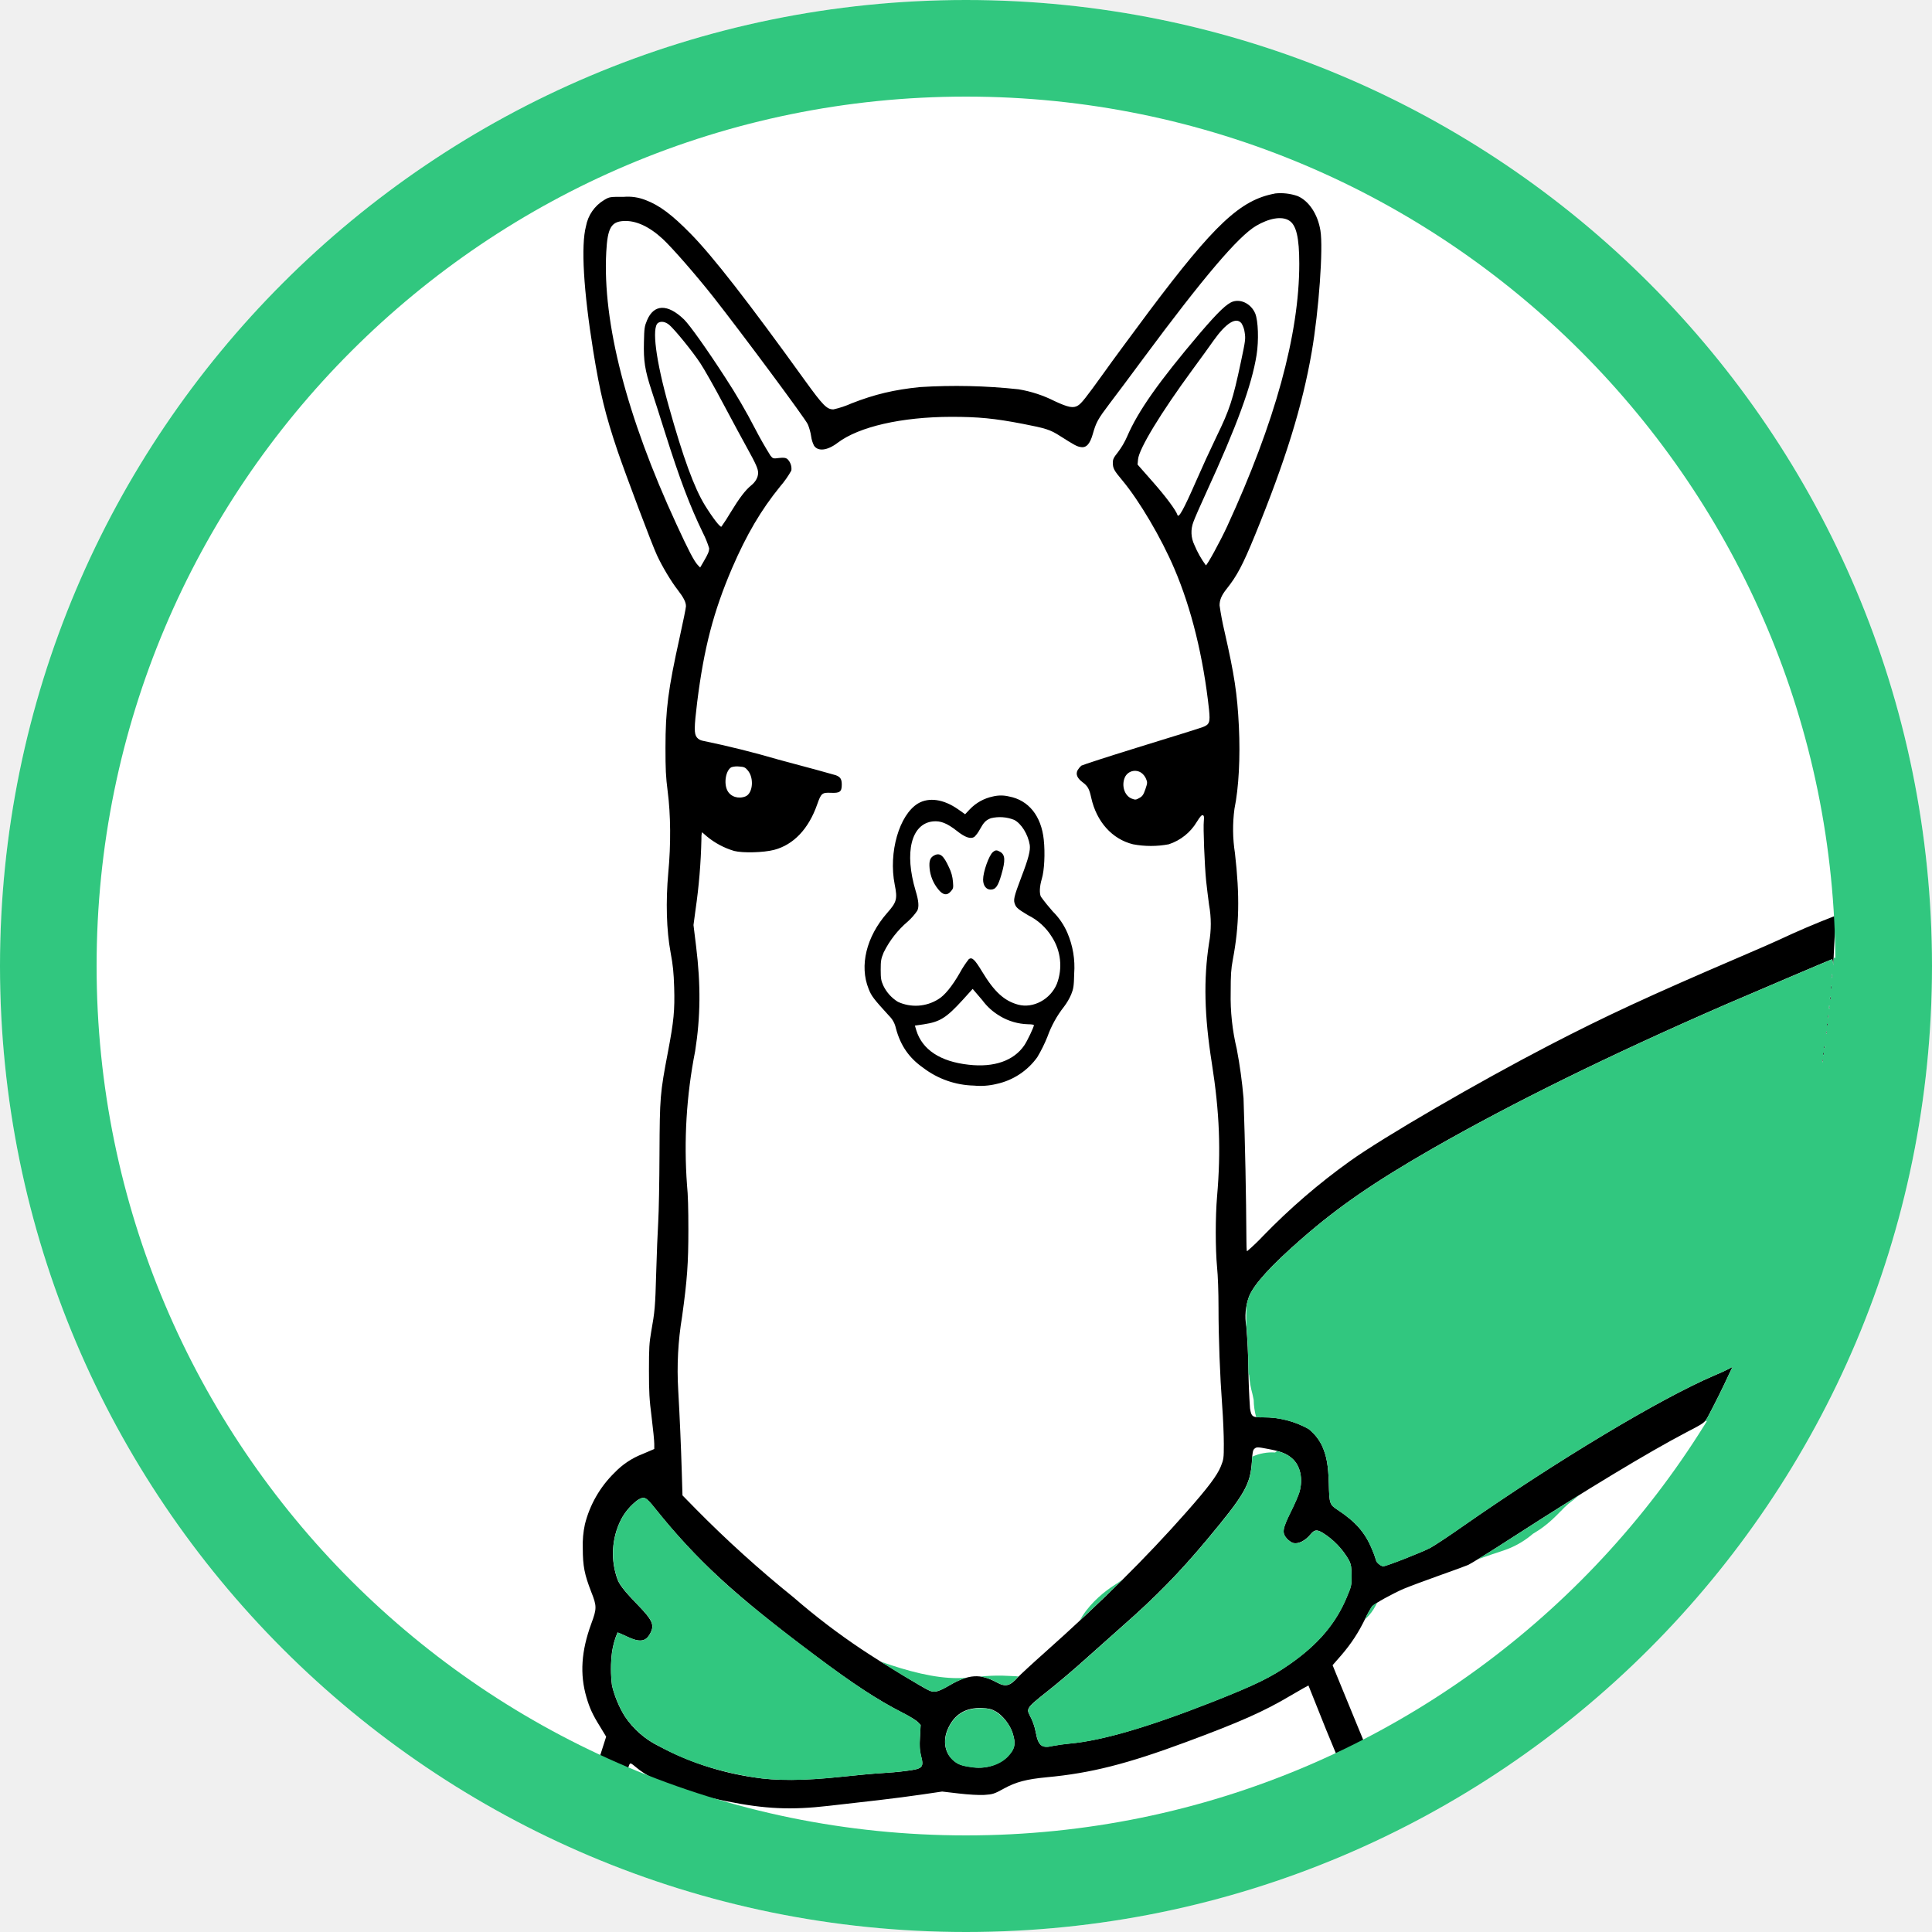
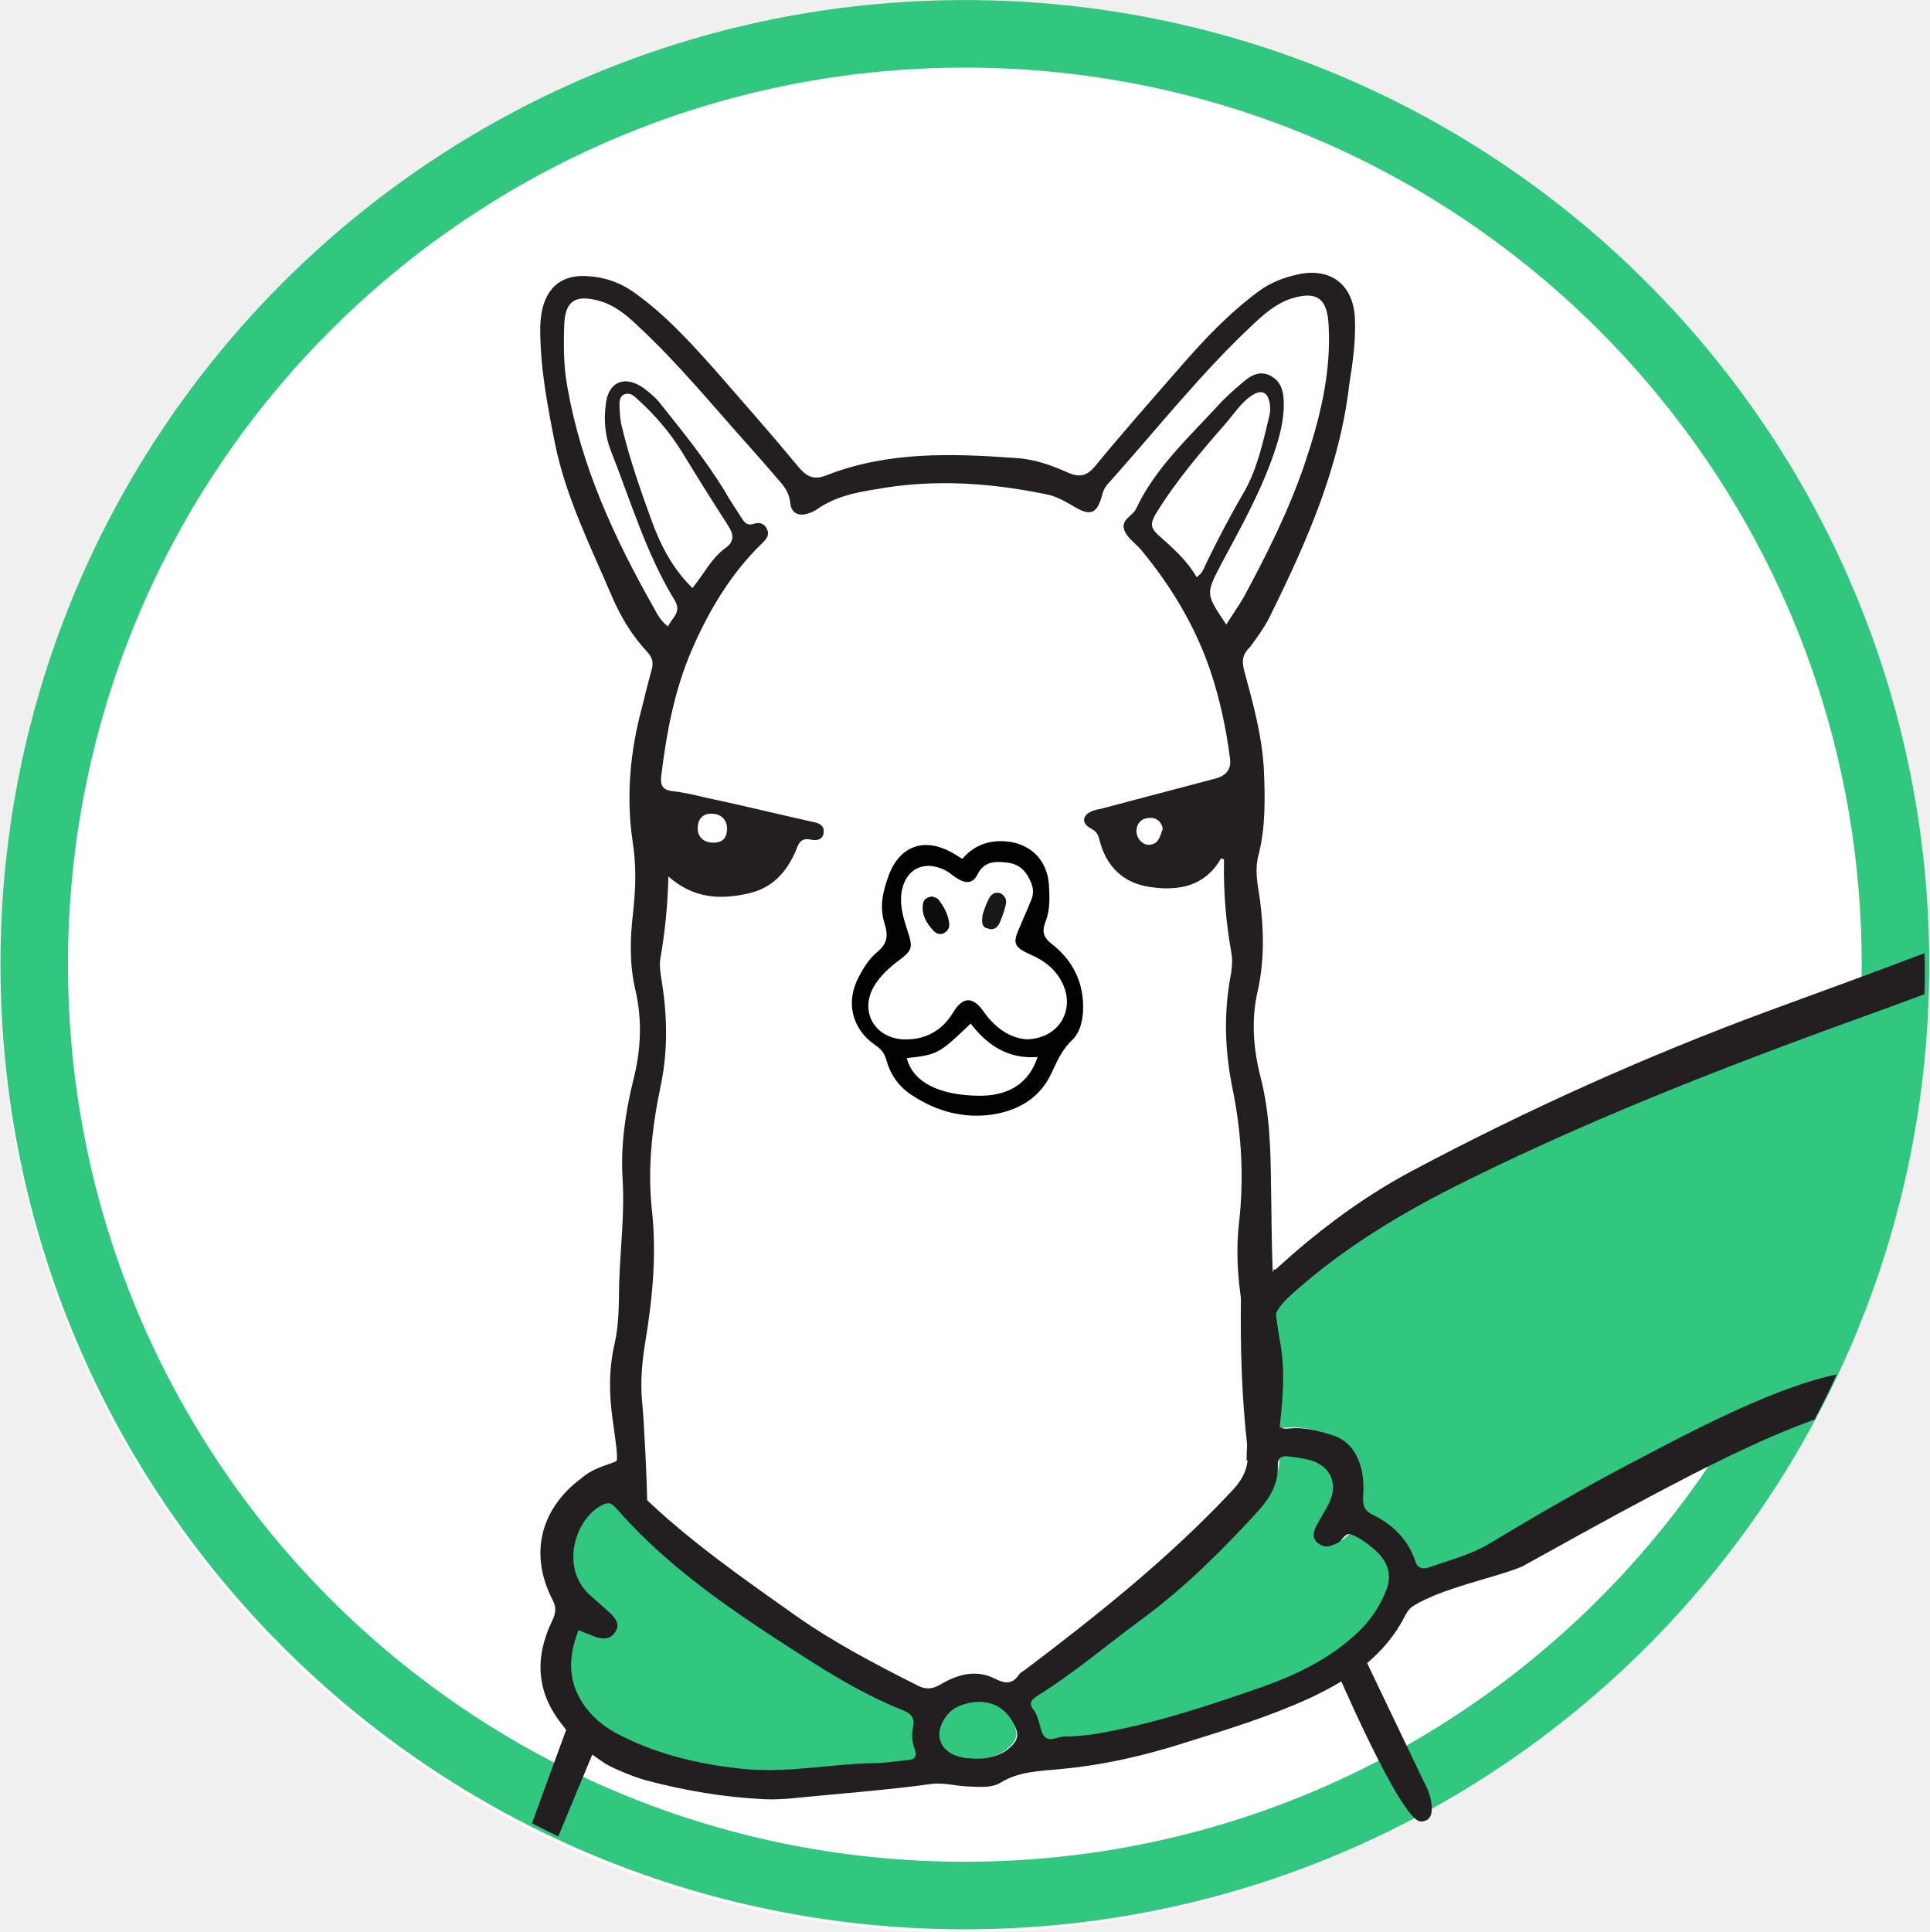
- <svg xmlns="http://www.w3.org/2000/svg" fill="none" viewBox="0 0 20 20">
-   <circle cx="10" cy="10" r="10" fill="#fff" />
-   <path fill="#000" fill-rule="evenodd" d="M13.196 2.004c-.356.066-.625.319-1.3 1.218-.171.23-.384.517-.47.639-.187.26-.231.315-.267.337-.048.03-.1.02-.24-.045a1.3 1.3 0 0 0-.375-.123 6 6 0 0 0-1.02-.023c-.267.027-.47.075-.707.168a1 1 0 0 1-.189.063c-.069 0-.108-.04-.296-.3-.584-.811-.954-1.286-1.181-1.517-.196-.2-.325-.296-.468-.35a.5.5 0 0 0-.229-.033c-.139-.001-.146 0-.199.032a.4.4 0 0 0-.189.272c-.053.2-.026.662.075 1.291.07.433.125.66.253 1.038.084.246.358.974.407 1.077.053.115.147.272.212.355.064.083.088.13.088.173 0 .016-.029.158-.064.317-.121.545-.148.753-.148 1.147 0 .224.003.298.023.454.031.239.034.546.006.84-.027.3-.019.596.024.826.025.135.032.207.037.361.007.238-.004.35-.063.661-.084.44-.086.473-.089 1.063-.001.288-.007.604-.013.703-.006.1-.016.335-.021.523-.01.36-.014.401-.052.616-.02.117-.023.165-.023.4 0 .23.004.299.028.487.015.12.027.243.027.273V15l-.119.051a.8.8 0 0 0-.293.195 1.13 1.13 0 0 0-.306.533 1 1 0 0 0-.022.249c0 .185.018.272.087.45.059.148.059.174.001.33-.104.283-.12.524-.05.762.032.11.063.179.139.301l.065.107-.04.125c-.152.47-.238.753-.235.764.004.013.245.14.251.132.002-.003.06-.163.129-.357.069-.195.13-.363.135-.375.01-.02.015-.018.076.033.165.138.486.257.928.346.402.081.67.093 1.06.048l.517-.059c.137-.016.34-.042.453-.059l.204-.03.171.02c.102.012.21.018.265.015.088-.006.102-.01.202-.065.127-.07.236-.098.446-.118.453-.042.829-.137 1.443-.365.555-.206.8-.314 1.08-.48.1-.059.184-.106.185-.105l.094.235c.104.267.283.693.358.851l.05.108.087-.054.128-.082.041-.028-.047-.119-.212-.513-.206-.502-.043-.106.09-.103c.103-.12.178-.234.25-.383a1 1 0 0 1 .069-.124c.029-.03.21-.13.325-.18.06-.025.223-.086.361-.135.139-.049.277-.1.309-.113.03-.014.24-.144.464-.289.746-.482 1.403-.879 1.791-1.082.188-.098.19-.099.225-.161a9 9 0 0 0 .22-.443l.037-.077-.027.016a2 2 0 0 1-.163.075c-.561.24-1.627.88-2.609 1.565-.141.099-.29.198-.332.22-.086.045-.455.19-.486.19-.024 0-.074-.042-.074-.062a1 1 0 0 0-.045-.121c-.07-.168-.168-.279-.354-.402-.082-.054-.085-.063-.09-.272-.006-.19-.022-.282-.07-.39a.5.5 0 0 0-.14-.175.95.95 0 0 0-.468-.12c-.112.003-.124-.005-.138-.093a8 8 0 0 1-.017-.416 6 6 0 0 0-.021-.43.6.6 0 0 1 .028-.312c.051-.127.229-.322.544-.597.38-.332.749-.586 1.353-.933.832-.476 1.853-.978 3.04-1.494.269-.116 1.095-.468 1.1-.468 0 0 .005.017.008.038q.004.053.005-.009c0-.025.006-.142.012-.258A2 2 0 0 0 19 9.48a9 9 0 0 0-.59.252c-.021.01-.2.09-.398.174-.939.403-1.389.611-1.975.915-.733.38-1.715.95-2.064 1.2a6.6 6.6 0 0 0-.898.774 2 2 0 0 1-.16.153c-.009.015-.011-.004-.012-.097a53 53 0 0 0-.03-1.482 5 5 0 0 0-.07-.51 2.3 2.3 0 0 1-.063-.587c0-.185.004-.24.022-.337.067-.353.073-.661.022-1.104a1.6 1.6 0 0 1-.005-.458c.045-.22.061-.532.046-.851-.017-.342-.046-.533-.15-.99a3 3 0 0 1-.05-.265c0-.056.02-.105.074-.172.107-.135.166-.246.293-.556.314-.768.49-1.334.587-1.896.074-.429.12-1.074.09-1.256-.027-.168-.118-.306-.235-.357a.54.54 0 0 0-.237-.027m.146.279c.076.045.107.176.107.45 0 .727-.25 1.639-.748 2.72-.071.153-.206.4-.219.4a1 1 0 0 1-.118-.209.3.3 0 0 1-.011-.24c.011-.032.07-.168.132-.302.317-.69.472-1.112.522-1.426.024-.152.017-.354-.014-.43-.041-.096-.141-.15-.228-.124-.065.02-.155.107-.346.33-.424.5-.639.804-.753 1.07a.8.8 0 0 1-.094.16c-.044.055-.053.073-.053.108 0 .059.011.08.1.186.174.209.4.591.536.91.178.415.301.917.36 1.463.013.13.005.153-.068.18-.026.01-.314.1-.64.2-.325.1-.601.19-.614.198a.2.2 0 0 0-.038.046q-.034.062.05.125c.054.04.07.068.09.16.055.25.217.43.433.483a1 1 0 0 0 .37 0 .53.53 0 0 0 .291-.233c.033-.053.05-.073.062-.068s.014.018.01.06c-.008.062.008.466.024.621.006.059.02.17.03.246a1.1 1.1 0 0 1 0 .397c-.058.374-.049.752.029 1.244.08.509.095.905.054 1.379-.018.21-.018.54 0 .732.009.087.015.261.015.412 0 .327.015.713.038 1.022.01.131.017.31.017.395 0 .15-.002.16-.031.233-.039.095-.13.217-.358.475-.415.47-.885.936-1.476 1.462-.124.11-.242.22-.264.243-.086.096-.13.106-.224.055-.167-.091-.287-.084-.484.03-.117.068-.155.078-.209.057-.052-.02-.498-.291-.7-.426a7 7 0 0 1-.708-.54 12 12 0 0 1-1.011-.914l-.139-.142-.007-.235a33 33 0 0 0-.037-.853 3.4 3.4 0 0 1 .04-.763c.053-.382.065-.552.065-.9 0-.216-.004-.365-.014-.46a5.2 5.2 0 0 1 .084-1.387c.056-.355.059-.687.01-1.086l-.027-.22.021-.157a6 6 0 0 0 .061-.73.3.3 0 0 1 .005-.073c.003 0 .026.02.052.043a.8.8 0 0 0 .282.15c.09.023.305.017.413-.011.202-.053.358-.217.447-.472.04-.114.05-.123.141-.119.093.004.113-.01.113-.085 0-.056-.014-.079-.062-.097-.018-.006-.285-.08-.595-.162a10 10 0 0 0-.784-.195.1.1 0 0 1-.058-.033c-.031-.037-.03-.102.002-.365.07-.561.169-.94.362-1.39.15-.347.3-.602.497-.844a1 1 0 0 0 .116-.165.14.14 0 0 0-.042-.12c-.018-.013-.037-.015-.085-.01-.06.008-.064.007-.089-.024a4 4 0 0 1-.158-.277 6 6 0 0 0-.311-.533c-.185-.286-.365-.54-.426-.6-.17-.164-.312-.16-.383.009-.026.062-.029.08-.032.226-.005.195.01.289.077.495.027.081.09.278.14.437.155.491.258.762.393 1.041a1 1 0 0 1 .065.16c0 .033-.01.058-.058.14l-.035.06-.025-.026c-.038-.04-.098-.156-.22-.421-.516-1.116-.767-2.09-.727-2.82.013-.246.05-.312.177-.32s.266.055.407.185c.101.094.346.375.526.603.29.369.953 1.261.976 1.316.014.031.03.087.035.125a.3.3 0 0 0 .03.097c.042.062.139.05.244-.03.22-.167.663-.268 1.177-.269.281 0 .447.016.742.073.237.046.282.06.383.125.15.095.176.11.216.115.056.01.094-.032.123-.133.035-.124.052-.155.176-.319.064-.084.22-.292.345-.462.624-.842.985-1.267 1.17-1.376.136-.08.265-.102.34-.056m-.491 1.065a.24.24 0 0 1 .033.096c.01.065.008.081-.04.307-.082.387-.116.491-.25.766a15 15 0 0 0-.216.471c-.125.285-.178.382-.19.344-.015-.048-.121-.191-.258-.346l-.155-.176.005-.054c.01-.11.236-.482.565-.93.085-.115.182-.25.217-.3.13-.183.234-.247.289-.178m-5.923.017c.06.052.24.274.32.395.04.06.15.254.243.43.094.177.204.38.244.452.089.16.112.214.112.253 0 .047-.026.094-.072.131-.061.05-.122.13-.215.283a2 2 0 0 1-.093.144c-.012.01-.09-.091-.17-.22-.111-.18-.226-.494-.374-1.023-.135-.478-.179-.82-.112-.866.031-.021.077-.013.117.021m.811 4.61c.068.078.054.238-.022.27-.074.03-.155.004-.188-.06-.04-.077-.016-.212.042-.242a.2.2 0 0 1 .08-.007c.05.003.063.009.088.039m4.076.027c.018.012.04.04.048.062.015.036.015.042-.007.107-.02.057-.03.073-.063.091-.035.02-.042.02-.079.006-.075-.03-.108-.136-.07-.221a.115.115 0 0 1 .171-.045m-1.537.244a.46.46 0 0 0-.239.132l-.049.052-.074-.052c-.149-.104-.3-.126-.413-.06-.195.117-.308.508-.242.84.03.15.021.182-.08.296-.214.245-.287.544-.19.784.029.074.051.103.212.279a.25.25 0 0 1 .07.128c.048.18.136.307.283.41a.9.9 0 0 0 .525.184.7.7 0 0 0 .234-.017.7.7 0 0 0 .422-.277 1.5 1.5 0 0 0 .105-.212 1.1 1.1 0 0 1 .171-.31.6.6 0 0 0 .075-.128c.024-.06.028-.086.031-.216a.9.9 0 0 0-.07-.42.7.7 0 0 0-.152-.223 2 2 0 0 1-.123-.153c-.017-.038-.013-.108.01-.185.026-.086.035-.265.02-.405-.026-.246-.157-.409-.36-.447a.35.35 0 0 0-.166 0m.219.242c.075.038.144.15.162.26.008.056-.013.14-.086.33-.08.211-.086.24-.066.287.012.032.037.052.134.11a.6.6 0 0 1 .247.225.54.54 0 0 1 .052.485c-.067.162-.246.258-.402.216-.143-.039-.246-.133-.371-.34-.077-.127-.104-.154-.138-.132a1 1 0 0 0-.094.143c-.079.138-.158.235-.223.273a.44.44 0 0 1-.418.027.4.4 0 0 1-.151-.168c-.023-.051-.027-.073-.027-.164 0-.093.003-.112.031-.18a1 1 0 0 1 .25-.32.6.6 0 0 0 .098-.112c.019-.041.014-.102-.017-.204-.12-.4-.046-.696.179-.72.079-.008.146.019.247.098.085.068.142.087.181.063a.3.3 0 0 0 .055-.074c.043-.078.064-.1.117-.12a.4.4 0 0 1 .24.017m-.22.334c-.04.033-.101.204-.101.284 0 .062.031.104.078.104.052 0 .077-.035.112-.157.042-.145.039-.202-.012-.233-.036-.021-.05-.021-.077.002m-.605.033c-.044.022-.057.056-.05.134a.4.4 0 0 0 .088.216q.074.095.134.021c.024-.027.025-.036.02-.097a.4.4 0 0 0-.041-.149c-.056-.123-.093-.154-.151-.125m9.292 1.255q0 .031.005.014a.1.1 0 0 0 0-.034q-.006-.01-.006.02m-.01.116q0 .03.005.015a.1.1 0 0 0 0-.035q-.006-.01-.005.02m-8.6.295a.6.6 0 0 0 .287.083c.034 0 .062.004.062.009 0 .02-.069.165-.1.21-.109.159-.313.23-.575.2-.294-.032-.482-.156-.543-.358l-.014-.047.09-.013c.17-.026.234-.066.405-.253l.103-.114.1.117a.6.6 0 0 0 .186.166m8.59-.184q0 .025.004.014a.05.05 0 0 0 0-.029q-.005-.01-.005.015m-.01.093q0 .025.004.014a.05.05 0 0 0 0-.029q-.004-.01-.005.015m-.01.093q0 .025.004.014a.05.05 0 0 0 0-.029q-.004-.01-.005.015m-.011.088q0 .02.006.007.004-.015-.001-.023-.006-.005-.005.016m-.01.081q0 .02.006.007c.003-.008.002-.018-.001-.022q-.005-.004-.005.015m-.02.151q0 .02.006.007c.003-.008.002-.018-.001-.022q-.006-.005-.005.015m-.01.07q0 .02.006.007.004-.015 0-.023-.007-.004-.006.016m-.01.07q0 .02.006.006a.03.03 0 0 0 0-.022q-.006-.005-.006.015M13.13 15c.127.024.187.047.243.095.088.074.119.216.077.355-.01.033-.05.126-.09.205-.086.175-.091.214-.037.274.019.02.048.04.064.044.054.013.125-.023.18-.09.04-.048.064-.051.123-.017a.8.8 0 0 1 .277.29c.02.043.023.07.024.156 0 .103-.001.107-.052.228-.113.268-.293.48-.58.682-.202.142-.356.217-.811.397-.662.26-1.14.4-1.473.43a2 2 0 0 0-.179.025c-.11.027-.148-.003-.173-.137a.6.6 0 0 0-.066-.185c-.033-.065-.021-.08.181-.24.103-.081.284-.234.401-.34l.385-.343c.343-.302.577-.541.86-.878.405-.485.46-.581.476-.828.005-.087.01-.112.025-.125.024-.02.03-.02.145.002m-6.351.612c.432.539.824.899 1.654 1.522.405.303.652.464.91.596.072.036.143.08.158.096l.029.031-.007.128c-.005.1-.003.14.01.186.033.126.021.139-.15.161-.07.01-.19.02-.263.024s-.262.021-.418.038c-.377.04-.672.042-.899.005a3 3 0 0 1-.978-.321.9.9 0 0 1-.358-.312 1.1 1.1 0 0 1-.132-.319 1.4 1.4 0 0 1 0-.341.8.8 0 0 1 .058-.207c.004 0 .047.019.096.042.134.064.197.055.243-.034.045-.085.022-.136-.127-.29-.13-.134-.184-.2-.21-.26a.78.78 0 0 1 .034-.627.6.6 0 0 1 .17-.2c.07-.043.084-.037.18.082m3.53 2.105c.07.04.147.138.173.222.037.113.025.166-.054.248a.44.44 0 0 1-.372.105c-.104-.014-.143-.029-.191-.072-.085-.076-.106-.201-.054-.32q.1-.23.356-.218c.07.003.098.01.141.035" clip-rule="evenodd" />
-   <circle cx="10" cy="10" r="9.5" stroke="#31c77f" />
-   <path fill="#31c77f" fill-rule="evenodd" d="M12.905 13.51a.5.5 0 0 1 .025-.088c.051-.127.229-.322.544-.597.38-.332.749-.586 1.353-.933.832-.476 1.853-.978 3.04-1.494.269-.116 1.095-.468 1.1-.468 0 0 .005.017.008.038q.004.053.005-.009l.003-.046a.5.5 0 0 1 .411.607 2 2 0 0 1-.046.157c-.037.11-.107.262-.18.403l.038.085.004.008c.035.078.092.204.122.327.024.098.089.424-.179.663a.5.5 0 0 1-.126.083 1 1 0 0 1 .001.233l-.006.043c-.02.15-.051.397-.105.633a2.5 2.5 0 0 1-.126.405 1.03 1.03 0 0 1-.339.448.51.51 0 0 1-.283.548c-.069.034-.158.06-.204.074a8 8 0 0 1-.317.085.2.2 0 0 0 .031-.046 8 8 0 0 0 .22-.443l.037-.077-.027.016a3 3 0 0 1-.163.074c-.561.24-1.627.88-2.609 1.566a6 6 0 0 1-.332.22c-.086.045-.455.19-.486.19-.024 0-.074-.042-.074-.062a1 1 0 0 0-.045-.121c-.07-.168-.168-.28-.354-.402-.082-.054-.085-.064-.09-.272-.006-.19-.022-.282-.07-.39a.5.5 0 0 0-.14-.175.95.95 0 0 0-.468-.12l-.074-.002a.7.7 0 0 1-.026-.18l-.011-.052-.002-.009a1 1 0 0 1-.034-.196l-.007-.019-.001-.05a6 6 0 0 0-.022-.467v-.046c0-.032-.001-.084.004-.142m.059 1.569a.5.5 0 0 1 .236-.043l.02-.015c.07.018.113.04.154.075.088.074.119.216.077.355-.01.033-.05.126-.09.205-.086.175-.091.214-.037.274.019.02.048.04.064.044.054.013.125-.023.18-.09.04-.048.064-.051.123-.017a.8.8 0 0 1 .277.29c.02.043.023.069.024.156 0 .103-.001.107-.052.228-.113.268-.293.48-.58.682-.202.142-.356.217-.811.397-.662.26-1.14.4-1.473.43a2 2 0 0 0-.179.025c-.11.027-.148-.003-.173-.137a.6.6 0 0 0-.066-.185c-.033-.065-.021-.08.181-.24.103-.081.284-.234.401-.34l.385-.343c.343-.302.577-.541.86-.878.405-.485.46-.581.476-.828q0-.026.003-.046m-5.148 1.574-.001-.001Zm-.001-.001a6.6 6.6 0 0 1-1.035-1.039c-.096-.12-.11-.125-.18-.082a.6.6 0 0 0-.17.2.78.78 0 0 0-.034.626c.026.06.08.127.21.261.15.154.172.205.127.29-.046.089-.11.098-.243.034a1 1 0 0 0-.096-.042.8.8 0 0 0-.058.207 1.4 1.4 0 0 0 0 .341c.015.085.077.234.132.319a.9.9 0 0 0 .358.312c.284.157.593.258.978.321.227.037.522.036.9-.005.155-.017.343-.034.417-.038a4 4 0 0 0 .263-.024c.171-.022.183-.035.15-.161a.6.6 0 0 1-.01-.186l.007-.128-.029-.03a1 1 0 0 0-.157-.097c-.26-.132-.506-.293-.91-.597-.239-.178-.44-.335-.618-.48m-1.047 1.76.033.023c.17.113.348.146.48.157a2.6 2.6 0 0 1-.513-.18m7.358-1.647.013-.012a.5.5 0 0 0 .1-.133l.001-.002.015-.029a.3.3 0 0 0-.053.038 1 1 0 0 0-.069.124zm1.171-.625.153-.053.01-.003c.028-.01.097-.031.146-.05a.9.9 0 0 0 .263-.159l.006-.003.016-.01.05-.032c.095-.066.168-.14.21-.184l.003-.002a1 1 0 0 1 .078-.076q.058-.044.114-.092-.324.202-.685.434c-.14.091-.275.176-.364.23m-6.183 1.06c.286.1.554.171.797.171q.04 0 .087-.004a.8.8 0 0 0-.17.078c-.115.067-.154.077-.208.056a8 8 0 0 1-.506-.302m1.036.155a.5.5 0 0 1 .163.059c.095.051.138.04.224-.055l.005-.005h-.014l-.015-.002-.143-.006a2 2 0 0 0-.22.009m1.023-.576.03-.05c.098-.152.238-.26.327-.317q.047-.03.09-.062-.212.21-.447.428m7.793-6.657q-.003.016-.005-.014 0-.031.005-.02a.1.1 0 0 1 0 .034m-.01.117q-.003.014-.004-.015 0-.03.004-.02a.1.1 0 0 1 0 .035m-.01.11q-.005.011-.005-.014t.005-.015a.05.05 0 0 1 0 .03m-.01.093q-.004.01-.005-.014.001-.026.005-.015a.05.05 0 0 1 0 .03m-.01.093q-.004.011-.005-.014.001-.026.005-.015a.05.05 0 0 1 0 .029m-.01.08q-.004.014-.005-.006 0-.02.005-.016.005.008 0 .023m-.01.082q-.005.014-.005-.007c0-.012.002-.02.005-.015q.005.008 0 .022m-.02.15q-.004.014-.005-.006c0-.012.002-.02.005-.015q.005.008 0 .022m-.01.07q-.004.014-.005-.006 0-.02.005-.016.005.008 0 .023m-.01.07q-.004.014-.005-.007 0-.02.005-.015.005.008 0 .022m-8.384 6.95a.45.45 0 0 0-.175-.221.26.26 0 0 0-.14-.035q-.257-.012-.357.218c-.052.119-.03.244.054.32.048.043.087.058.19.072.146.02.29-.02.373-.105.08-.082.09-.135.054-.248m2.458-3.68q0 .006-.001-.002z" clip-rule="evenodd" />
+ <svg xmlns="http://www.w3.org/2000/svg" viewBox="0 0 513.2 513.8">
+   <circle cx="256" cy="257.8" r="256" fill="#fff" />
+   <path fill="#31c77f" d="M474.6 370.6c-12.8 5.2-24.9 11.6-37 18-13.8 7.2-27.2 14.9-40.4 22.9-5.2 3.2-11 4.6-16.7 6.6-1.9.6-3.3.4-4-1.9-2-6-6.3-10.1-12-12.8-2.1-1.1-2.5-2.5-2.4-4.7.2-3.3.1-6.6-1.1-9.7-1.4-4-4-6.6-8-7.7-3.8-1.2-7.5-2.1-11.4-1.6-2.6.4-3.5-.6-3.6-2.9-.1-1.9-.4-3.9-.5-5.8-.2-5 .4-10.2-.6-15-1.1-5.9.8-9.6 5.2-13.5 14.7-13.3 31.4-23.1 49-31.8 37.7-18.7 77-33.6 116.5-47.8 4.4-5.1-16.4 101-33 107.7m-323.4 61.5c1.9.8 3.2 1.3 4.3 1.8 2.1.8 4.4.9 5.8-1.2 1.5-2.2.1-4-1.5-5.5-1.9-1.6-3.8-3.3-5.6-5-7.6-7-4.3-19.8 2.8-24.3 1.8-1.1 3.1-1.5 4.5.2.4.5.8.8 1.2 1.3 14.8 16.7 33.4 28.8 52 40.6 8.5 5.4 17.2 10.6 26.6 14.3 2.4.9 3.4 2.1 2.9 4.7-.5 2.1-.4 4.2.5 6.3.8 2.2-.4 2.8-2.2 2.9-3.1.4-6.1.8-9.3.8-11.8.2-23.5 2.7-35.3 1.6-12-1.2-23.6-3.8-34.6-9.2-3.9-1.9-7.3-4.3-9.9-7.9-5.2-6.4-5.3-13.4-2.2-21.4" />
+   <path fill="#31c77f" d="M280.2 464.2c-1.8-.2-4.2 1.7-5.9.1-1.2-1.2-1.3-3.6-2-5.4-.2-.7-.6-1.6-1.1-2.2-1.7-2-.5-3.1 1.2-4.2 10.4-6.5 19.7-14.5 29.6-21.7 12.1-9 22.8-19.5 32.9-30.7 3.2-3.5 5.6-7.7 5.4-12.7-.1-2 .8-2.9 2.9-2.6 1.9.2 4 .5 5.9 1 6 1.4 8.5 6.5 5.9 12.1-1.1 2.3-2.5 4.4-3.7 6.7-.8 1.7-1.2 3.4.5 4.8 1.6 1.3 3.2 1.1 4.9.2.1-.1.4-.1.5-.2 1.4-.7 2.3-3 3.7-2.5 2.2.7 4.2 2.2 6 3.6 4.3 3.5 5.9 7.6 4.3 11.9-1.8 4.8-4.7 9.1-8.5 12.7-7.6 7.1-16.6 11.5-26 14.9-15.8 5.5-31.7 10.9-48.4 13.7-2.6.2-5.2.5-8.1.5m-21.6 3.6c-.6-.1-1.6-.1-2.6-.2-4.1-.6-6.6-2.6-7.1-5.8s2.1-7.4 5.5-8.7c6.3-2.6 12.2-.7 14.9 4.7 1.8 3.4 1.3 5.2-1.6 7.5-2.2 1.7-5.4 2.6-9.1 2.5" />
+   <path fill="none" stroke="#31c77f" stroke-width="17.965" d="M504.2 256.5c0 136.7-110.8 247.6-247.6 247.6S9.1 393.3 9.1 256.5 120 9 256.7 9s247.5 110.8 247.5 247.5z" />
+   <path fill="#030202" d="M280.1 251.3c-2.7-2-3-3.6-1.9-6.4 1.2-3.2 1-6.6.8-9.9-.6-6.8-5.5-11.1-12.3-11.3-4.3-.1-7.9 1.4-10.7 4.7-1-.6-1.8-1.1-2.5-1.5-7.6-4.4-14.3-2-17.2 6.2-1.5 4.1-2.4 8.2-1 12.5 1 3.2.8 5.4-2.1 7.7-1.9 1.6-3.4 3.9-4.6 6.2-3.8 6.8-2.1 14.1 4.3 18.5 1.7 1.1 2.5 2.4 3 4.3 1.1 3.8 3.5 7 6.9 9.1 6.4 4.2 13.6 6.1 21.2 5 6.8-1.1 12.5-4.2 15.7-11 1.4-3 2.8-6.3 5.5-8.8 2-1.9 2.7-4.7 2.9-7.7.3-7.3-2.5-13.2-8-17.6m-18.8 40.1c-8.3.1-18-2-20.1-10 8.1-.9 8.6-1.1 17-9.2 4.5 5.9 10.1 9.5 17.8 8.9-2.2 6.7-7.2 10.1-14.7 10.3m11.8-15c-4.3-.3-8.3-2.9-11.4-7.3-2.9-4.2-5.6-4.1-8.2.2-3 5-7.7 7.4-13.5 7.1-7.8-.6-11.5-8-7.2-14.6 1.6-2.5 3.8-4.5 6.2-6.3 3.7-2.8 3.9-3.4 2.4-8-1-3-1.9-6-1.7-9.2.6-7.1 6.1-10 12.2-6.6 1 .6 1.8 1.4 2.7 1.9 2.3 1.4 4.2 1.5 5.5-1.2 1.7-3.3 4.6-3.4 7.7-3 3.4.3 5.3 2.4 6.5 5.4.7 1.7.6 3.3-.1 4.8-.9 2.3-1.9 4.4-2.8 6.6-2.1 4.6-1.9 5.6 2.8 7.7 3.9 1.7 7 4.2 8.7 8.2 2.9 6.9-1.4 14.1-9.8 14.3" />
+   <path fill="#0e0d0d" d="M248 238.4c.3.2 1.2.3 1.6.8 1.5 1.9 2.7 4.1 2.9 6.5.1 1.1-.5 2.1-1.7 2.6-1 .3-1.8-.1-2.5-.8-1.8-1.9-3.2-4.2-2.8-7 .1-1.1.8-1.9 2.5-2.1" />
+   <path fill="#191717" d="M261.4 243.2c.3-.9.8-2.6 1.6-4.1.6-1.2 1.6-2.1 3.2-1.5 1.1.6 1.6 1.6 1.4 2.7-.3 1.6-.9 3.2-1.5 4.7s-1.6 2.6-3.4 1.9c-1.6-.3-1.6-1.8-1.3-3.7" />
+   <path fill="#231f20" d="m151.9 456.5-10.4 28.4 7 3.5s9.7-23.5 10.8-25.8c1.1-2.4-7.4-6.1-7.4-6.1M359.1 438l-4.3 4.6s17.8 41.7 23.1 41.8c5.3 0 1.9-8.4 1.9-8.4s-15.6-32.5-18.3-38.3c-1.9-4.6-2.4.3-2.4.3m-20.6-275.5c9.5-19.3 17.9-38.7 20.4-60.2.9-5.6 1.8-11.7 1.5-17.9-.5-8.6-6.3-13.2-14.8-11.5-3.8.8-7.4 2.1-10.7 4.5-8 5.9-14.8 13.1-21.2 20.5-7.6 8.7-15.2 17.3-22.5 26.2-2.3 2.7-4.3 2.8-7.1 1.6-4.4-2-9-3.6-13.9-3.9-16.9-1.2-33.8-1.8-50.1 4.5-3.4 1.4-5.3.7-7.6-2-7.2-8.7-14.7-17.2-22.2-25.8-6.7-7.5-13.4-14.9-21.6-20.7-3.9-2.8-8.2-4.2-13-4.4-6-.2-9.9 2.7-11.4 8.6-.4 1.8-.6 3.7-.6 5.5 0 10.2 1.9 20.3 3.9 30.3 2.9 14.5 9.6 27.7 15.3 41.1 2.3 5.3 5.3 10.2 9.2 14.4 1.5 1.6 1.8 2.9 1.2 5-.9 3.2-1.7 6.4-2.5 9.7-3.2 11.8-4.3 23.9-2.5 35.9 1 6.4.8 12.5.1 18.8-.8 6.9-1 13.6.6 20.5 1.9 8.1 1.5 16.2-.6 24.3-2.1 8.6-3.3 17.1-2.8 25.9.6 9.3-.6 18.6-.9 27.8-.1 5.4 0 10.8-1.2 16.1-1.6 6.8-1.5 13.6-.5 20.5 1.9 13.4.7 6.9 1.2 15 2.5 0 5.4 7.8 8 7.7-.1-6.3-.8-21.5-1.4-27.8-.5-5.4 0-10.7.9-16.1 1.9-11.6 3-23.1 1.7-34.9-1.2-11.1.1-22.3 2.4-33.2 1.9-9.2 1.7-18.5.2-27.7-.3-2-.7-4.2-.3-6.1 1.2-6.9 1.9-13.9 2.1-21.6 6.7 5.9 13.8 6.2 21.3 4.5 6.2-1.4 9.9-5.4 12.4-10.9.8-1.8 1.1-4.1 4.2-3.4 1.5.3 3.2.1 3.4-1.9.2-1.9-1.2-2.5-2.8-2.8-9.4-2.1-18.8-4.4-28.2-6.4-3-.7-6.2-1.5-9.2-1.8-2.7-.3-3.3-1.6-3-4.1 1.4-11.5 3.5-22.7 8.1-33.4 4.5-10.4 10.3-20.2 18.5-28.2 1-1 2.3-2.1 1.6-3.8s-2-2.1-3.6-1.6c-1.7.6-2.4-.3-3.2-1.5-1.6-2.5-3.3-5-4.7-7.5-5-8.1-10.9-15.4-16.9-22.9-1.2-1.6-2.8-2.9-4.5-4.2-5.1-3.6-9.6-1.6-10.1 4.7-.5 4.1-.1 8.2 1.4 12 5.3 13.4 9.4 27.4 17 39.8 1.9 3.2-.8 4.6-1.8 6.9-1.9-1.4-2.9-3.3-3.8-5-10.5-18.5-19.3-37.6-23-58.8-1-5.5-1-11.1-.8-16.7.3-6.1 3-7.7 8.9-6.2 4.3 1.1 7.6 3.8 10.7 6.8 10.7 9.9 19.8 21.1 29.5 31.9 2.6 2.9 5.2 5.9 7.7 8.8 1.6 1.8 3 3.5 3.3 6.2.2 3 2.4 3.9 5.2 2.8.7-.2 1.4-.6 2-1 4.7-3.3 10-4.4 15.7-5.3 15.4-2.8 30.7-1.7 45.9 1.5 2.4.6 4.4 1.8 6.5 3 4.6 2.8 6.3 2.1 7.7-3 .3-1.5 1.2-2.7 2.3-3.8 12.5-14 24.1-28.7 37.9-41.6 3-2.8 6.1-5.5 10.1-6.8 6.7-2.1 9.5-.1 9.9 6.8.8 13.1-2.4 25.5-6.5 37.6-4.2 12.2-9.9 23.6-16 34.9-1.4 2.5-3 4.6-4.7 7.4-5.5-8.2-5.5-8.1-1.4-16 5.2-9.7 10.5-19.1 14.1-29.6 1.5-4.4 2.7-8.9 2.6-13.6-.1-2.9-.7-5.5-3.6-7-2.8-1.4-5.1-.1-7.1 1.6-2.5 2.1-5.1 4.4-7.3 6.9-7.8 8.4-16.3 16.3-21.3 26.9-.9 2-4.4 2.9-3 6 .9 2 3 3.3 4.4 5 8 9.7 14.4 20.3 18.4 32.2 2.5 7.5 4.2 15.4 5.2 23.3.3 2.7-.9 4.4-3.7 5.2-10.3 2.7-20.4 5.4-30.7 8.1-.9.2-1.8.3-2.7.8-2.1 1-2.4 2.9-.3 4.2 1.4.8 2.1 1.2 2.6 3 1.7 7.2 6.3 11.8 13.6 12.8 7.3 1.1 14.2-.1 18.5-7.1.2-.5.3-.7 1.1-.2-.2 8.3.5 16.8 2 25.1.3 1.6.1 3.4-.1 5-2.1 10.6-1.7 21.1.5 31.5 2.3 11.6 2.9 23.2 1.6 34.9-1 8.6-.2 17.1 1.4 25.5 1.8 9.5 2.3 18.8 1.2 28.3-.3 3.2-.6 6.3-.6 9.5l7.8.3c.1-1.6.2-3.3.5-4.8 1-9 2.3-17.9.6-27.1-2.5-13.5-2.1-27.4-2.4-41.1-.1-9.9-.3-19.6-2.8-29.3-1.9-7.4-2.5-15.1-.8-22.6 1.9-8.3 1.7-16.6.6-24.9-.6-3.8-1.4-7.8-.3-11.6 1.9-7.5 1.7-15.1 1.4-22.7-.5-9-2.9-17.6-5.2-26.1-.7-2.6-.6-4.4 1.5-6.4 2.3-3.1 4.5-6.2 6-9.6M189 216.4c2.6-.1 4.3 1.4 4.4 3.8 0 2.5-1 3.8-3.4 3.9-2.6.1-4.4-1.4-4.4-3.7-.1-2.4 1.3-4 3.4-4m-15.8-78.3c-2.9-8-5.7-16-7.7-24.3-.5-1.8-.6-3.6-.7-5.5 0-1.2-.2-2.7 1.2-3.4 1.5-.6 2.6.3 3.5 1.2 4.7 4.2 8.8 9 12.1 14.4 3.9 6.4 7.9 12.8 12.1 19.3 1.6 2.5 1.6 4.3-.8 6-3.6 2.6-5.5 6.6-8.7 10.6-5.5-5.4-8.6-11.7-11-18.3m145.1 15.4c-2.6-4.6-6.5-7.9-10.4-11.4-1.9-1.8-1.8-3-.6-5.2 5.4-8.9 12.2-16.8 19.1-24.7 2-2.4 3.8-5.1 6.4-6.9 2.8-1.9 4.5-1.1 5 2.3.1.9.1 1.9-.1 2.8-1.7 7-3.2 14.2-6.8 20.5-3.6 6.1-6.8 12.3-9.9 18.6-.7 1.4-1 2.9-2.7 4m-12.1 71.1c-2 .5-3.9-1.5-3.9-3.6.1-2.3 1.5-3.4 3.5-3.5 1.8-.1 3.2 1 3.5 2.9-.7 1.9-1 3.8-3.1 4.2" />
+   <path fill="#231f20" d="M470.5 371.3c-12.3 5-23.9 11.1-35.5 17.2-13.2 6.9-26 14.3-38.8 22-5 3-10.6 4.4-16 6.3-1.8.6-3.2.3-3.8-1.8-1.9-5.7-6.1-9.7-11.5-12.3-2-1-2.4-2.4-2.3-4.5.2-3.2.1-6.3-1-9.3-1.4-3.8-3.8-6.3-7.7-7.4-3.6-1.1-7.2-2-10.9-1.6-2.5.3-3.4-.6-3.5-2.8-.1-1.8-.3-3.7-.4-5.5-.2-4.8.3-9.8-.6-14.4-1-5.6.8-9.2 5-12.9 14.1-12.7 30.1-22.2 47-30.5 36.2-17.9 73.8-32.2 111.7-45.8 3.2-1.2 6.5-2.4 9.7-3.6.1-2.1.1-4.3.1-6.4 0-1.5 0-3-.1-4.5-13.7 5.2-27.4 10.2-41.1 15.2-32.8 12.1-64.6 26.4-95.4 42.8-11.4 6.1-21.8 13.6-31.5 22-1.6 1.4-3.2 2.9-4.7 4.2-.1-.1-.2-.1-.3-.2-.5 1.4-1.5 2.6-2.8 3.2-.6 2.3-2.3 4.2-5.3 4.2h-.7c-.2 13.3.2 26.6 1.7 39.9.6 4.8-.7 8.1-4.1 11.7-16.7 17.8-35.5 32.8-54.8 47.4-.6.5-1.4.8-1.8 1.4-1.8 2.7-3.8 2.5-6.5 1.1-5-2.5-9.9-1.1-14.3 1.5-2.5 1.5-4.3 1.4-6.5.2-11.3-5.7-22.4-11.5-32.8-18.9-14-9.9-28-19.7-40.3-31.6-1.5-1.4-2.5-2.8-3-4.3-.2-.1-.6-.2-.8-.3-.1 0-.2 0-.2-.1-2.5-1 1.6-4.5-1.1-5-.6.2-1 .3-1.6.6-.7.7-5.7 1.5-9.2 4.5-.2.2-.6.5-.9.7-10.4 8.2-13 20-6.9 31.8 1.1 2.1.8 3.6-.1 5.5-4.7 9.7-4.3 19 2.6 27.6 1.8 2.4 3.5 4.8 6 6.6l5.6 3.9c3.3 1.8 8 3.6 10.5 4.3 10.5 2.8 21.1 4.6 31.9 5.1 5 .2 10-.6 15-1 9.6-.9 19.3-1.7 28.7-3 3.6-.6 7 .5 10.4.6 3 .1 6.2.5 8.7-1.1 4.8-2.9 10.3-3 15.4-3.5 11.5-1 22.8-3.6 33.7-7.1 11.2-3.5 22.3-6.9 33-11.8 10.7-5 20.1-11.3 25.5-22.2.6-1 1.1-1.7 2-2.3 8.2-5 21.6-7.4 29-10.5 11.4-6.3 22.7-12.6 34.2-18.7 14.2-7.5 28.5-14.9 43.6-20.4 2.1-4 4.1-8 5.9-12-6.1 1.3-12.1 3.4-18.1 5.8m-229.3 96.8c-2.9.3-5.9.8-8.9.8-11.3.2-22.5 2.6-33.8 1.6-11.5-1.1-22.7-3.6-33.1-8.8-3.7-1.8-7-4.2-9.5-7.5-4.8-6.3-5-13.1-2-20.7 1.8.8 3 1.2 4.2 1.7 2 .8 4.2.9 5.5-1.1 1.5-2.1.1-3.8-1.5-5.3l-5.4-4.8c-7.3-6.8-4.2-19 2.7-23.3 1.7-1 2.9-1.5 4.3.2.3.4.8.8 1.1 1.2 14.2 16 32 27.6 49.8 39 8.1 5.2 16.5 10.1 25.5 13.7 2.3.9 3.3 2 2.8 4.5-.5 2-.3 4.1.5 6.1.7 2-.4 2.6-2.2 2.7m26.8-2.8c-2.1 1.6-5.2 2.5-8.8 2.4-.6-.1-1.6-.1-2.5-.2-3.9-.6-6.3-2.5-6.8-5.5-.4-3 2-7.1 5.3-8.3 6.1-2.5 11.7-.7 14.3 4.5 1.8 3.1 1.4 4.8-1.5 7.1m100.9-42.8c-1.7 4.5-4.4 8.6-8 11.9-7.1 6.6-15.6 10.8-24.5 14-14.9 5.2-29.8 10.2-45.4 12.8-2.4.3-4.8.6-7.6.6-1.7-.2-3.9 1.6-5.5.1-1.1-1.1-1.2-3.4-1.9-5.1-.2-.7-.6-1.5-1-2-1.6-1.9-.5-2.9 1.1-3.9 9.8-6.1 18.5-13.6 27.8-20.4 11.4-8.4 21.4-18.4 30.9-28.8 3-3.3 5.3-7.2 5.1-11.9-.1-1.9.8-2.7 2.7-2.5 1.8.2 3.7.5 5.5.9 5.6 1.4 8 6.1 5.5 11.4-1 2.1-2.4 4.2-3.5 6.3-.8 1.6-1.1 3.2.5 4.5 1.5 1.2 3 1 4.6.2.1-.1.3-.1.5-.2 1.4-.7 2.1-2.8 3.5-2.4 2 .7 3.9 2 5.6 3.4 4.1 3.2 5.6 7 4.1 11.1" />
</svg>
